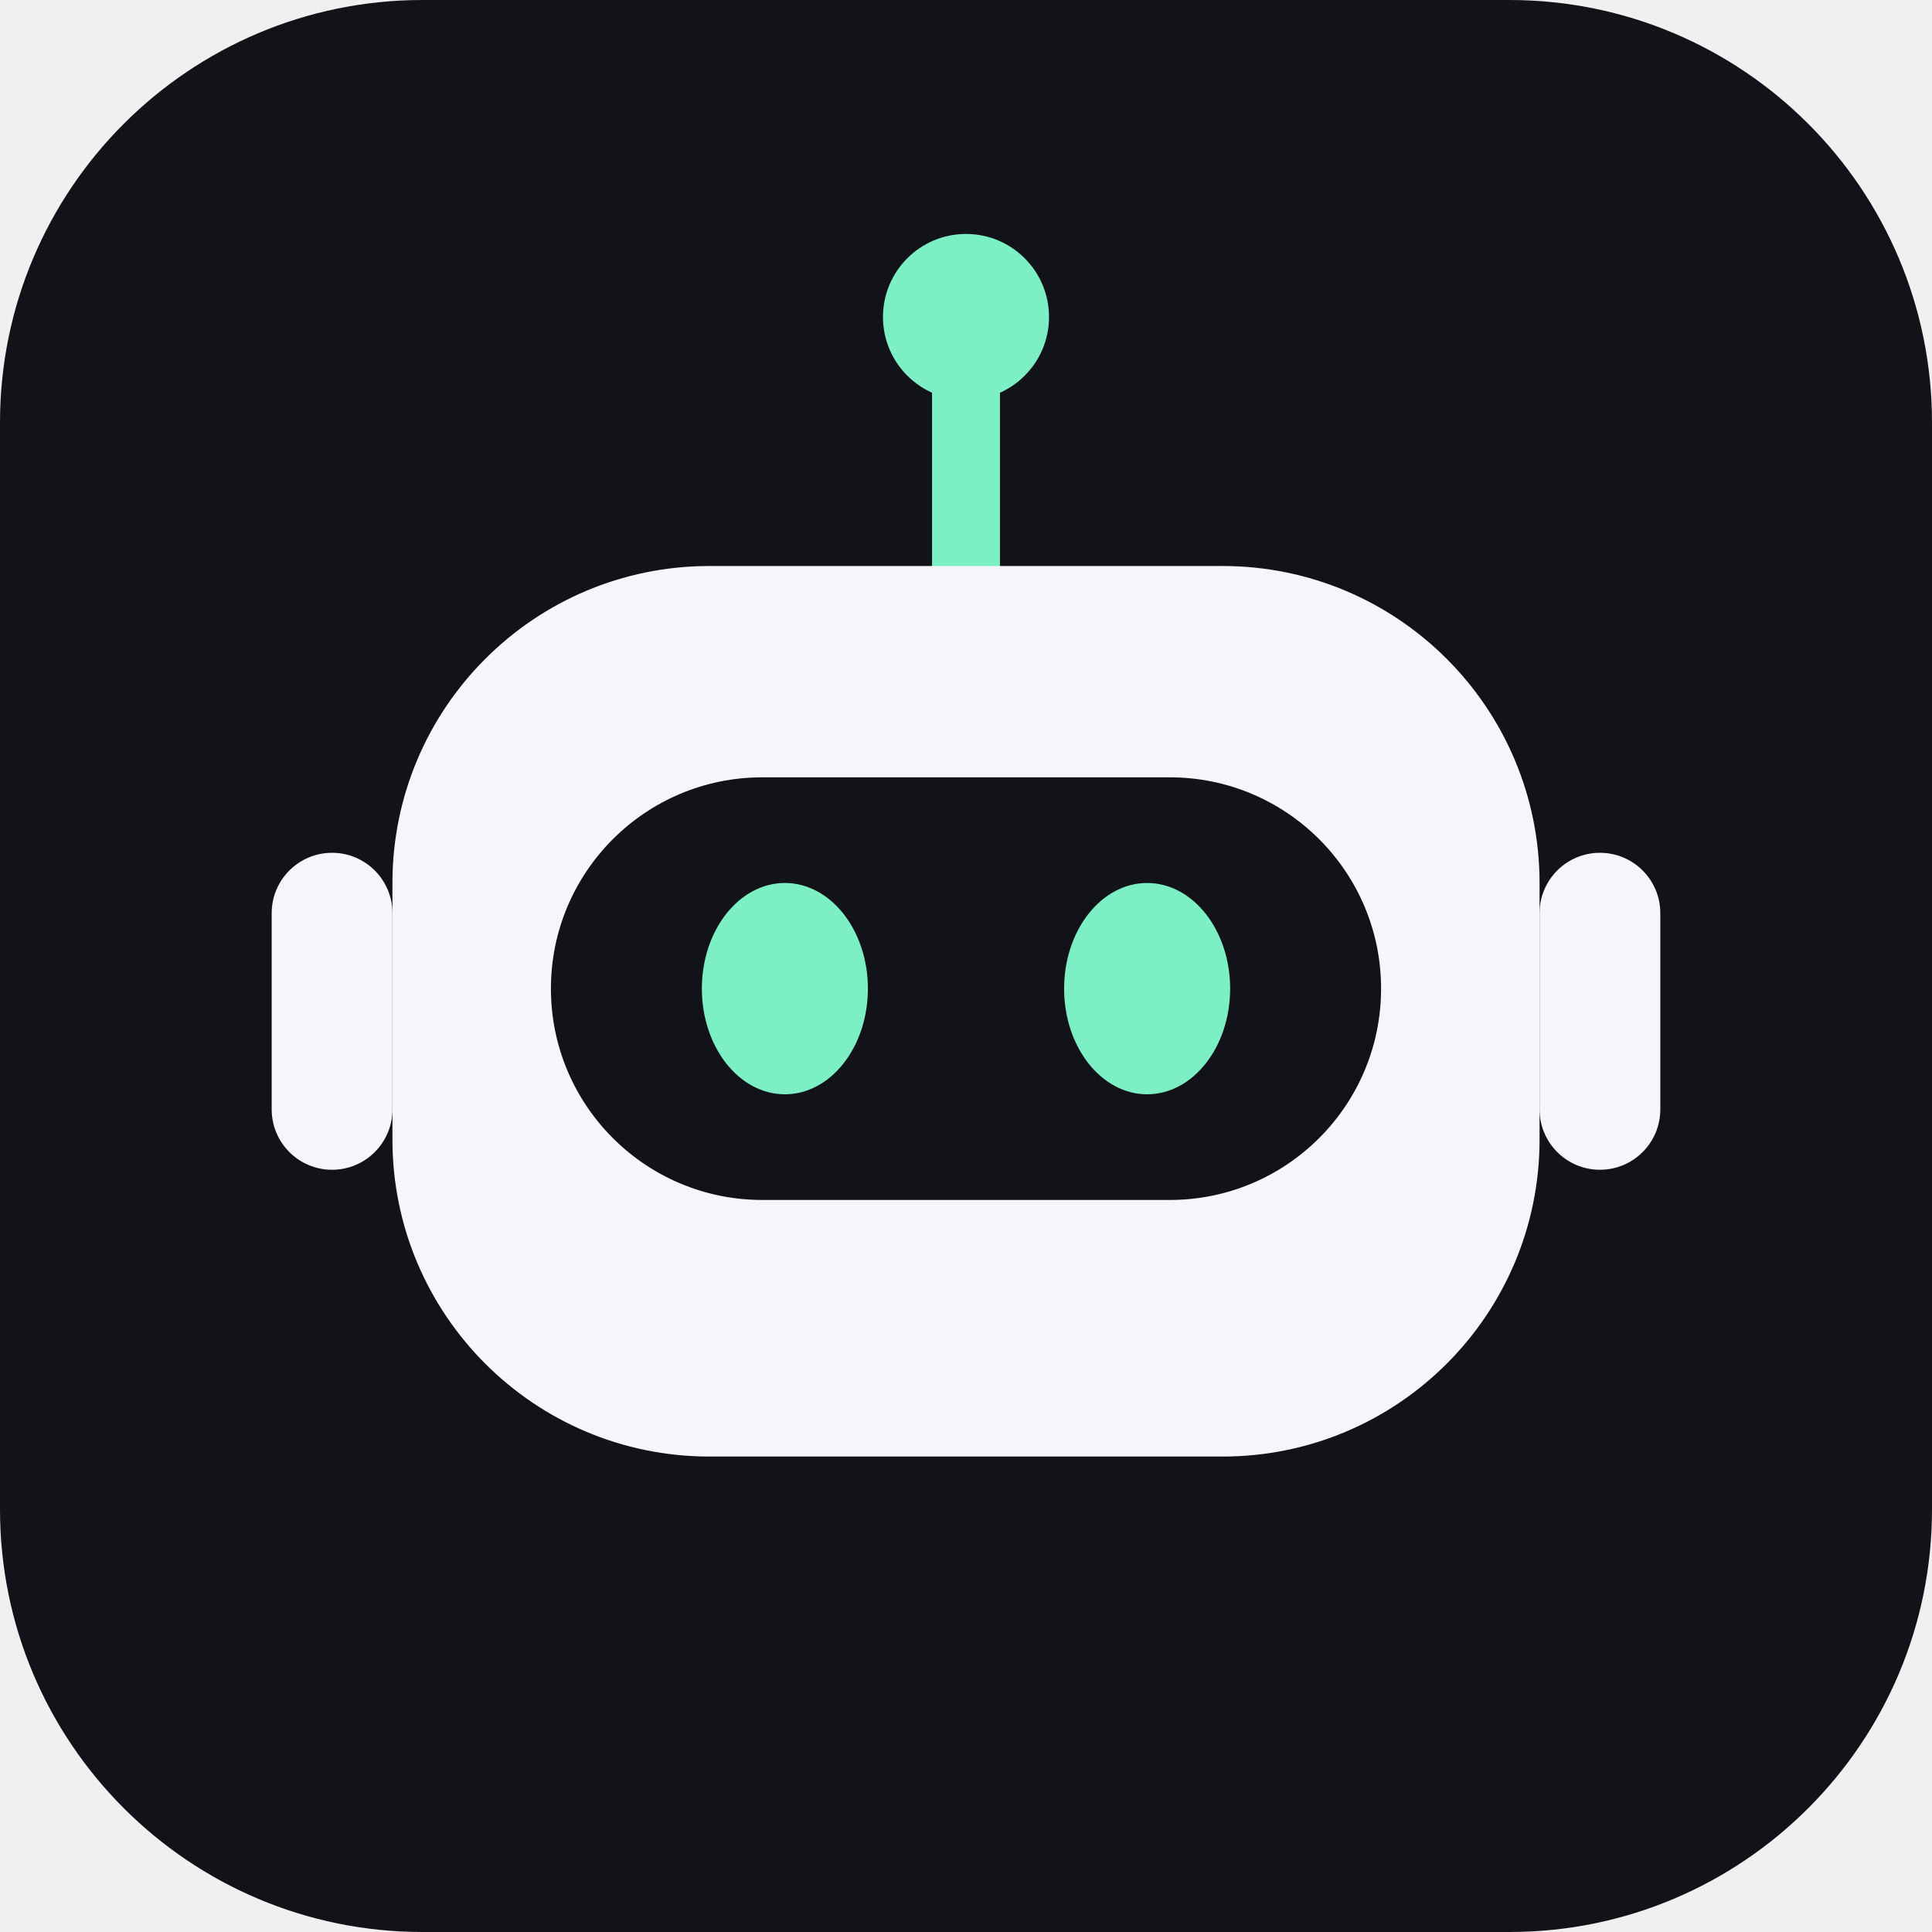
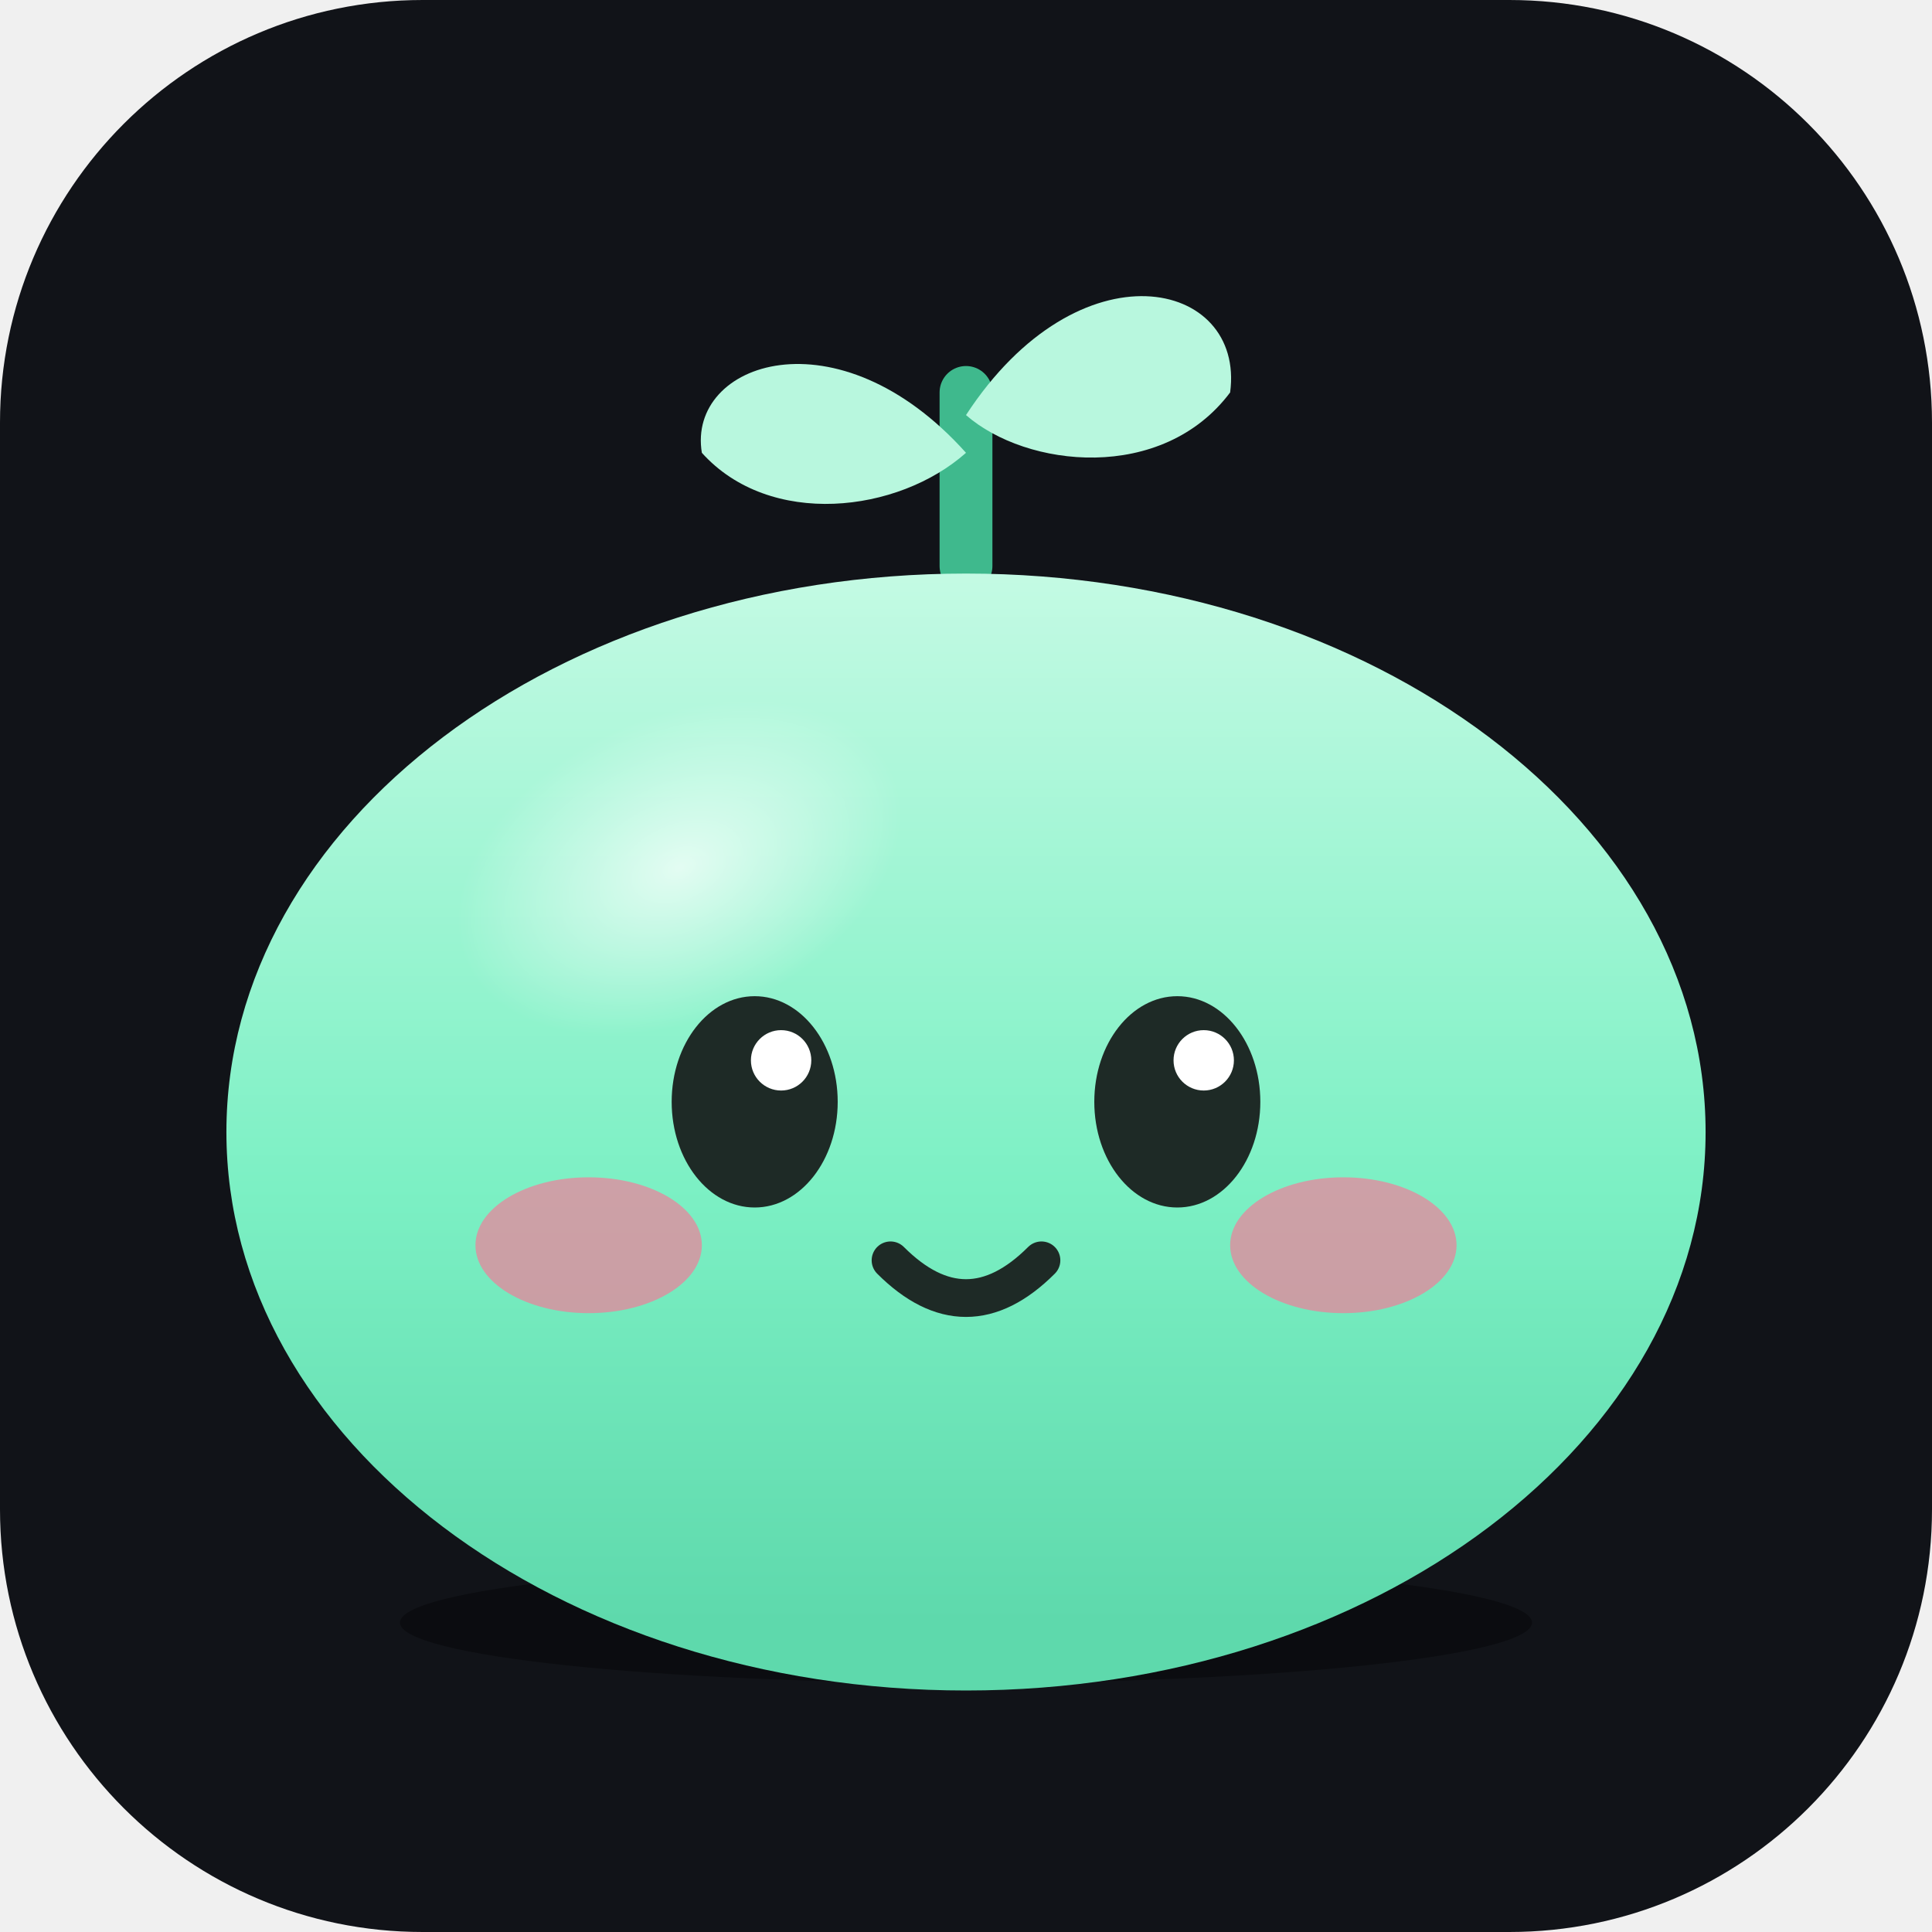
<svg xmlns="http://www.w3.org/2000/svg" viewBox="0 0 512 512">
+   <defs>
+     <linearGradient id="body" x1="0" y1="140" x2="0" y2="430" gradientUnits="userSpaceOnUse">
+       <stop offset="0" stop-color="#C9FBE6" />
+       <stop offset="0.6" stop-color="#7CF0C4" />
+       <stop offset="1" stop-color="#5ED9AC" />
+     </linearGradient>
+     <radialGradient id="gloss" cx="0.5" cy="0.5" r="0.5">
+       <stop offset="0" stop-color="#FFFFFF" stop-opacity="0.7" />
+       <stop offset="1" stop-color="#FFFFFF" stop-opacity="0" />
+     </radialGradient>
+   </defs>
  <rect width="512" height="512" rx="112" fill="#111318" />
-   <line x1="256" y1="92" x2="256" y2="150" stroke="#7CF0C4" stroke-width="18" stroke-linecap="round" />
-   <circle cx="256" cy="84" r="22" fill="#7CF0C4" />
-   <rect x="104" y="150" width="304" height="236" rx="84" fill="#F4F6FA" />
-   <rect x="146" y="206" width="220" height="112" rx="56" fill="#111318" />
-   <ellipse cx="208" cy="262" rx="22" ry="28" fill="#7CF0C4" />
-   <ellipse cx="304" cy="262" rx="22" ry="28" fill="#7CF0C4" />
-   <rect x="72" y="226" width="32" height="84" rx="16" fill="#F4F6FA" />
-   <rect x="408" y="226" width="32" height="84" rx="16" fill="#F4F6FA" />
+   <ellipse cx="256" cy="430" rx="150" ry="16" fill="#000000" opacity="0.35" />
+   <path d="M256 150 C256 128 256 118 256 104" stroke="#3FB98D" stroke-width="14" stroke-linecap="round" fill="none" />
+   <path d="M256 120 C222 82 182 96 186 120 C204 140 238 136 256 120 Z" fill="#B8F7DE" />
+   <path d="M256 110 C286 64 330 74 326 104 C308 128 272 124 256 110 Z" fill="#B8F7DE" />
+   <ellipse cx="256" cy="300" rx="196" ry="148" fill="url(#body)" />
+   <ellipse cx="180" cy="230" rx="62" ry="40" fill="url(#gloss)" transform="rotate(-24 180 230)" />
+   <ellipse cx="156" cy="330" rx="30" ry="18" fill="#FF6F94" opacity="0.62" />
+   <ellipse cx="356" cy="330" rx="30" ry="18" fill="#FF6F94" opacity="0.62" />
+   <ellipse cx="200" cy="292" rx="22" ry="28" fill="#1E2A26" />
+   <ellipse cx="312" cy="292" rx="22" ry="28" fill="#1E2A26" />
+   <circle cx="207" cy="281" r="8" fill="#FFFFFF" />
+   <circle cx="319" cy="281" r="8" fill="#FFFFFF" />
+   <path d="M236 334 Q256 354 276 334" stroke="#1E2A26" stroke-width="10" stroke-linecap="round" fill="none" />
</svg>
